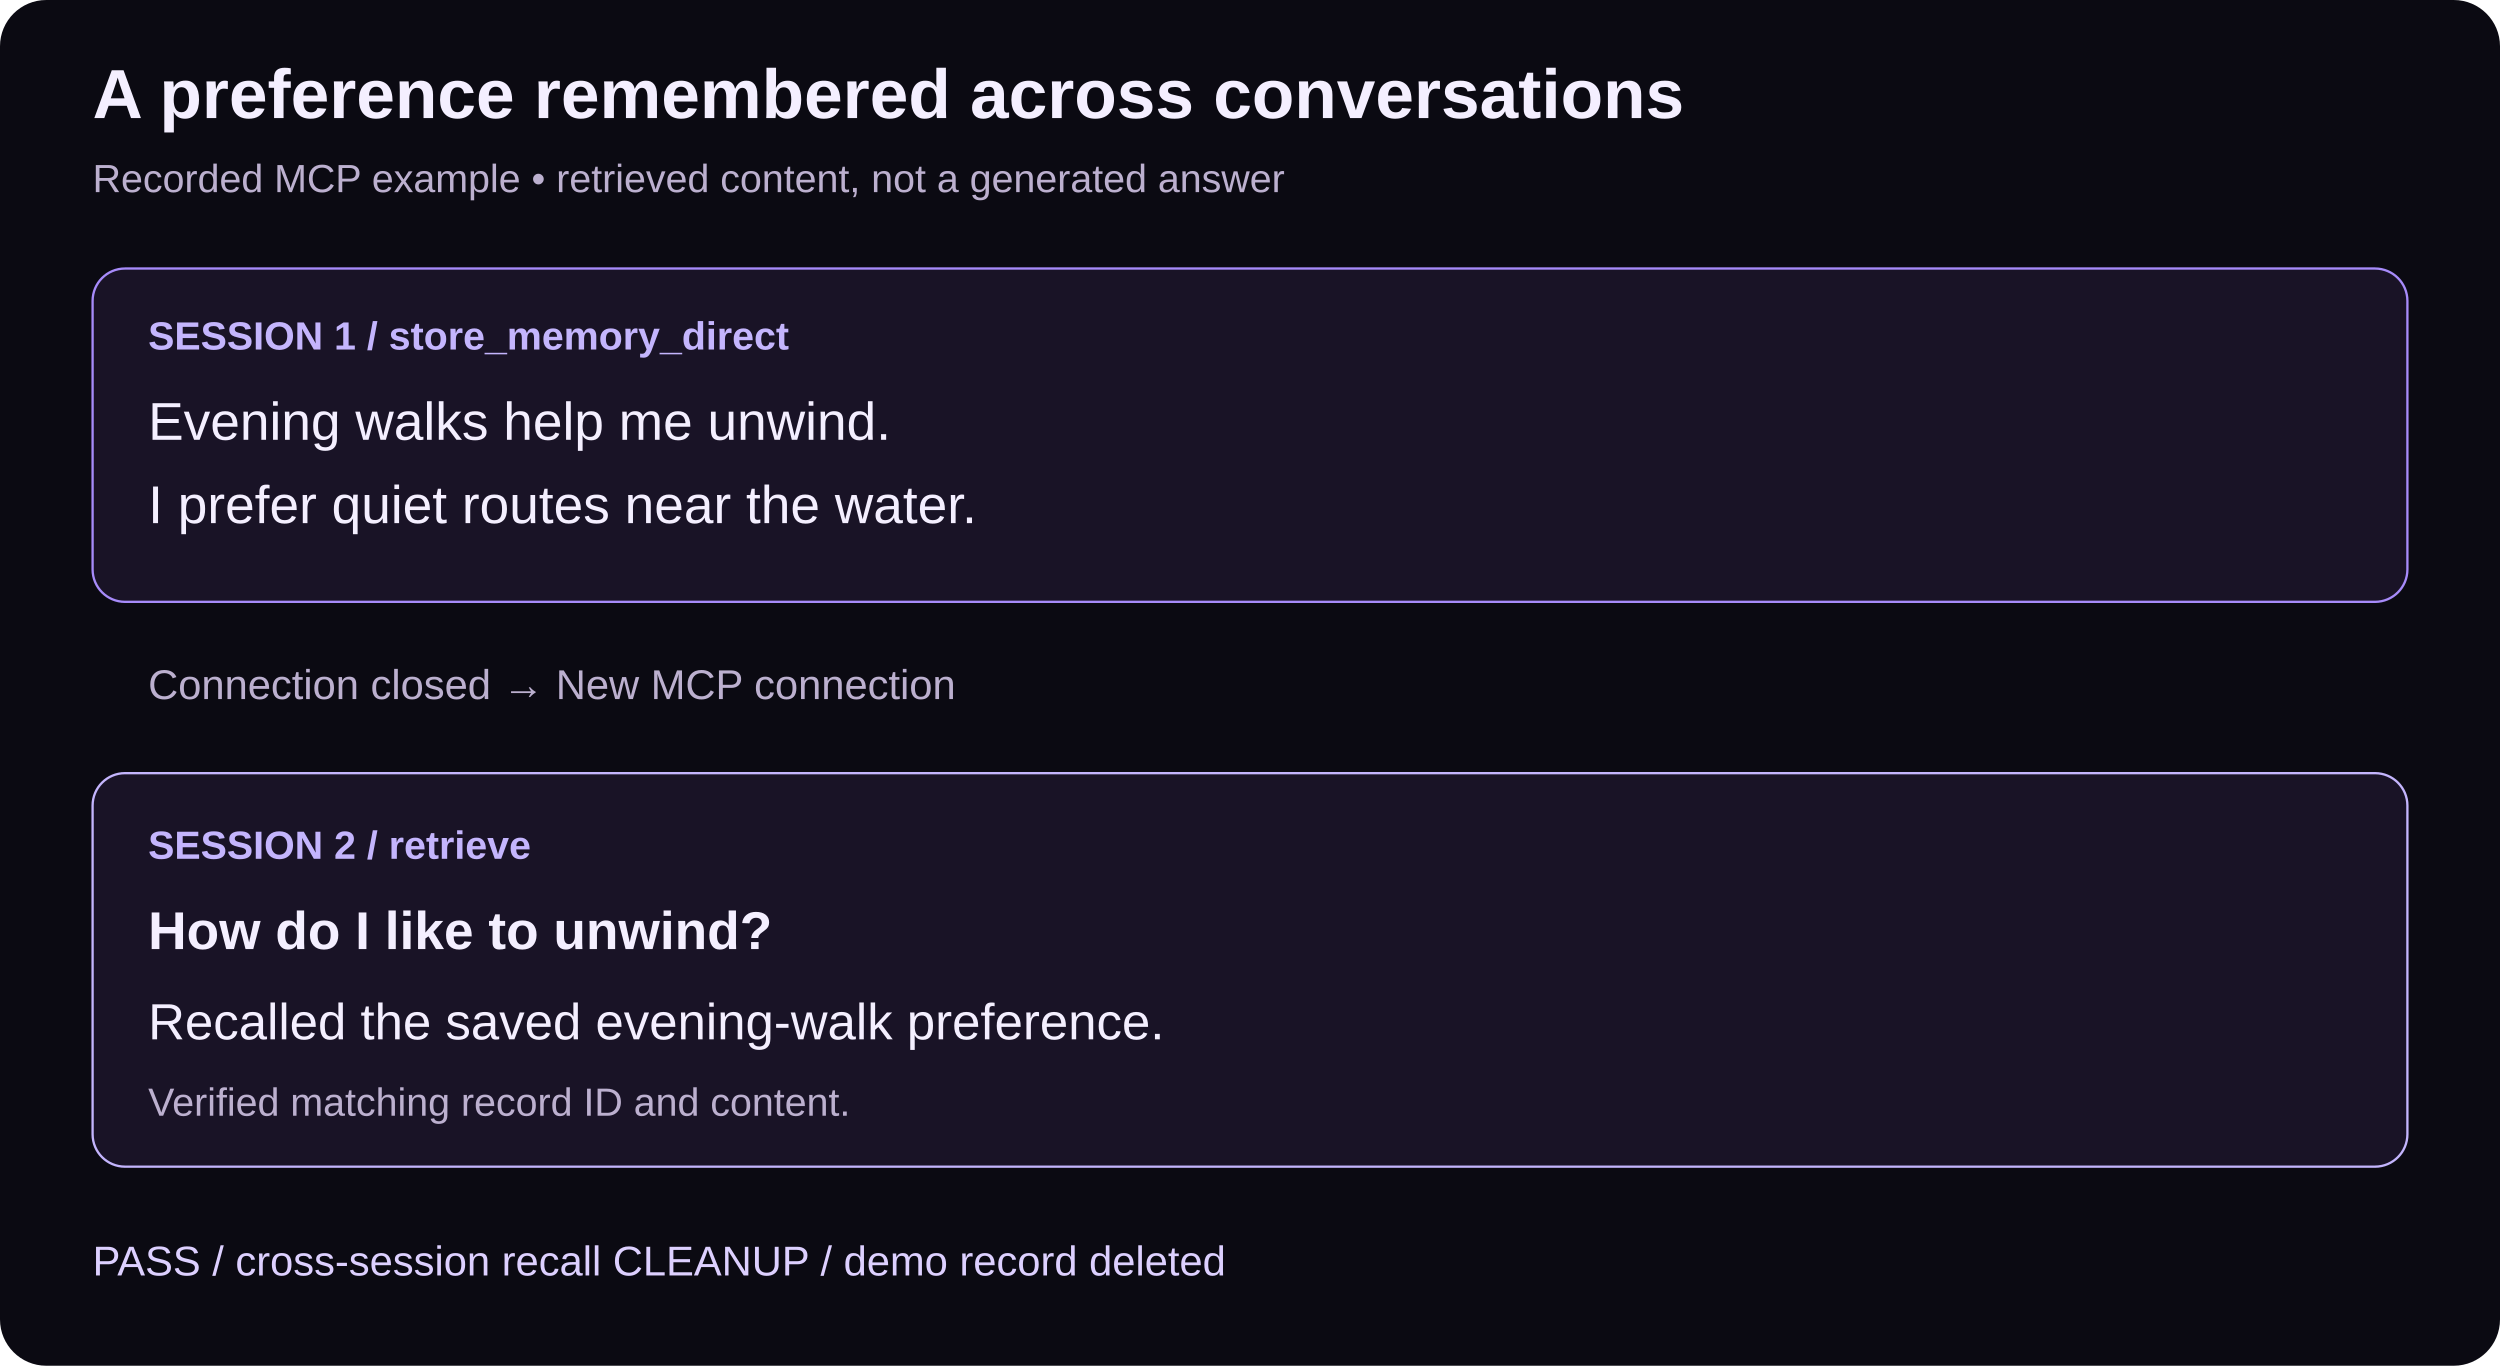
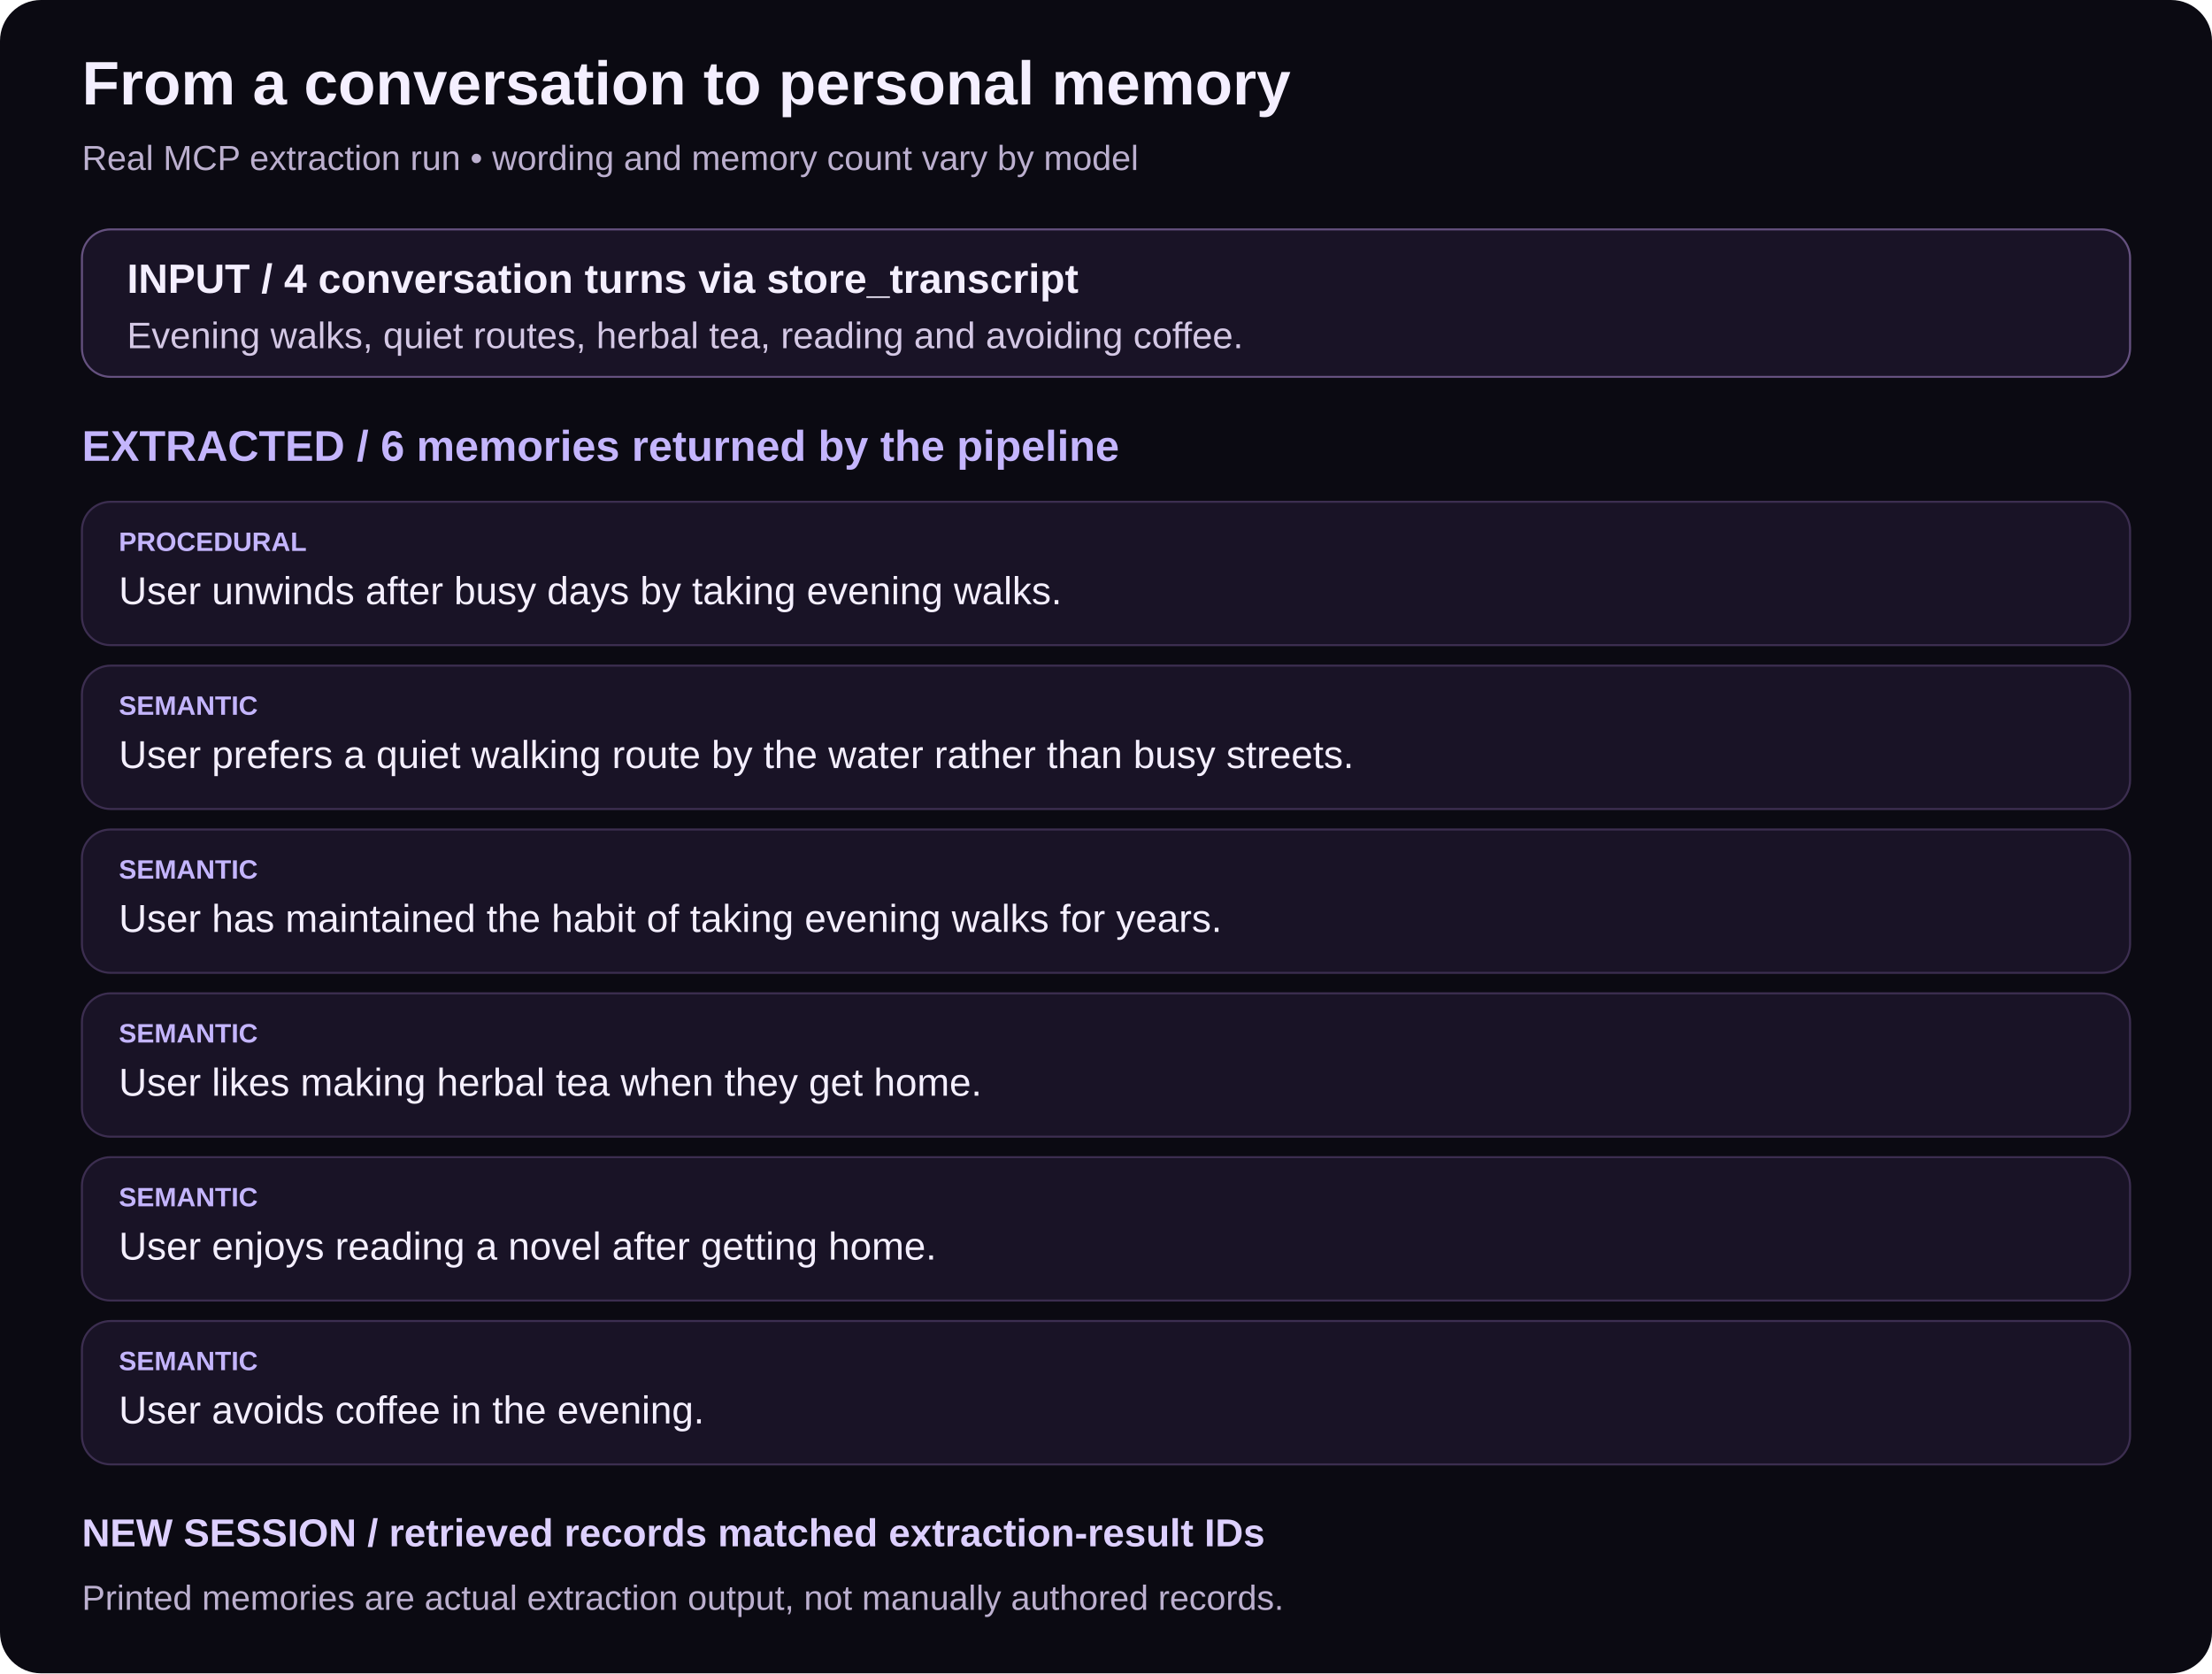
- <svg xmlns="http://www.w3.org/2000/svg" width="1080" height="590" viewBox="0 0 1080 590" role="img" aria-labelledby="title desc">
+ <svg xmlns="http://www.w3.org/2000/svg" width="1080" height="817" viewBox="0 0 1080 817" role="img" aria-labelledby="title desc">
  <defs>
    <linearGradient id="accent">
      <stop stop-color="#a78bfa" />
      <stop offset="1" stop-color="#c4b5fd" />
    </linearGradient>
    <marker id="arrow" viewBox="0 0 10 10" refX="8" refY="5" markerWidth="7" markerHeight="7" orient="auto-start-reverse">
      <path d="M 0 0 L 10 5 L 0 10 z" fill="#94a3b8" />
    </marker>
  </defs>
-   <rect width="1080" height="590" rx="20" fill="#0b0a12" />
+   <rect width="1080" height="817" rx="20" fill="#0b0a12" />
  <g font-family="Arial, Helvetica, sans-serif">
-     <text x="40" y="51" font-size="30" fill="#f4efff" font-weight="bold">A preference remembered across conversations</text>
-     <text x="40" y="83" font-size="17" fill="#bcb0cf" font-weight="normal">Recorded MCP example • retrieved content, not a generated answer</text>
-     <rect x="40" y="116" width="1000" height="144" rx="14" fill="#191326" stroke="#a78bfa" />
-     <text x="64" y="151" font-size="17" fill="#c4b5fd" font-weight="bold">SESSION 1 / store_memory_direct</text>
-     <text x="64" y="190" font-size="23" fill="#f4efff" font-weight="normal">Evening walks help me unwind.</text>
-     <text x="64" y="226" font-size="23" fill="#f4efff" font-weight="normal">I prefer quiet routes near the water.</text>
-     <text x="64" y="302" font-size="18" fill="#bcb0cf" font-weight="normal">Connection closed → New MCP connection</text>
-     <rect x="40" y="334" width="1000" height="170" rx="14" fill="#191326" stroke="#c4b5fd" />
-     <text x="64" y="371" font-size="17" fill="#c4b5fd" font-weight="bold">SESSION 2 / retrieve</text>
-     <text x="64" y="410" font-size="23" fill="#f4efff" font-weight="bold">How do I like to unwind?</text>
-     <text x="64" y="449" font-size="22" fill="#f4efff" font-weight="normal">Recalled the saved evening-walk preference.</text>
-     <text x="64" y="482" font-size="17" fill="#bcb0cf" font-weight="normal">Verified matching record ID and content.</text>
-     <text x="40" y="551" font-size="18" fill="#ddd0ff" font-weight="normal">PASS / cross-session recall     CLEANUP / demo record deleted</text>
+     <text x="40" y="51" font-size="30" fill="#f4efff" font-weight="bold">From a conversation to personal memory</text>
+     <text x="40" y="83" font-size="17" fill="#bcb0cf" font-weight="normal">Real MCP extraction run • wording and memory count vary by model</text>
+     <rect x="40" y="112" width="1000" height="72" rx="14" fill="#191326" stroke="#65517f" />
+     <text x="62" y="143" font-size="20" fill="#f4efff" font-weight="bold">INPUT / 4 conversation turns via store_transcript</text>
+     <text x="62" y="170" font-size="18" fill="#d4c8e5" font-weight="normal">Evening walks, quiet routes, herbal tea, reading and avoiding coffee.</text>
+     <text x="40" y="225" font-size="21" fill="#c4b5fd" font-weight="bold">EXTRACTED / 6 memories returned by the pipeline</text>
+     <rect x="40" y="245" width="1000" height="70" rx="14" fill="#191326" stroke="#3c2e50" />
+     <text x="58" y="269" font-size="13" fill="#c4b5fd" font-weight="bold">PROCEDURAL</text>
+     <text x="58" y="295" font-size="19" fill="#f4efff" font-weight="normal">User unwinds after busy days by taking evening walks.</text>
+     <rect x="40" y="325" width="1000" height="70" rx="14" fill="#191326" stroke="#3c2e50" />
+     <text x="58" y="349" font-size="13" fill="#c4b5fd" font-weight="bold">SEMANTIC</text>
+     <text x="58" y="375" font-size="19" fill="#f4efff" font-weight="normal">User prefers a quiet walking route by the water rather than busy streets.</text>
+     <rect x="40" y="405" width="1000" height="70" rx="14" fill="#191326" stroke="#3c2e50" />
+     <text x="58" y="429" font-size="13" fill="#c4b5fd" font-weight="bold">SEMANTIC</text>
+     <text x="58" y="455" font-size="19" fill="#f4efff" font-weight="normal">User has maintained the habit of taking evening walks for years.</text>
+     <rect x="40" y="485" width="1000" height="70" rx="14" fill="#191326" stroke="#3c2e50" />
+     <text x="58" y="509" font-size="13" fill="#c4b5fd" font-weight="bold">SEMANTIC</text>
+     <text x="58" y="535" font-size="19" fill="#f4efff" font-weight="normal">User likes making herbal tea when they get home.</text>
+     <rect x="40" y="565" width="1000" height="70" rx="14" fill="#191326" stroke="#3c2e50" />
+     <text x="58" y="589" font-size="13" fill="#c4b5fd" font-weight="bold">SEMANTIC</text>
+     <text x="58" y="615" font-size="19" fill="#f4efff" font-weight="normal">User enjoys reading a novel after getting home.</text>
+     <rect x="40" y="645" width="1000" height="70" rx="14" fill="#191326" stroke="#3c2e50" />
+     <text x="58" y="669" font-size="13" fill="#c4b5fd" font-weight="bold">SEMANTIC</text>
+     <text x="58" y="695" font-size="19" fill="#f4efff" font-weight="normal">User avoids coffee in the evening.</text>
+     <text x="40" y="755" font-size="19" fill="#ddd0ff" font-weight="bold">NEW SESSION / retrieved records matched extraction-result IDs</text>
+     <text x="40" y="786" font-size="17" fill="#bcb0cf" font-weight="normal">Printed memories are actual extraction output, not manually authored records.</text>
  </g>
</svg>
